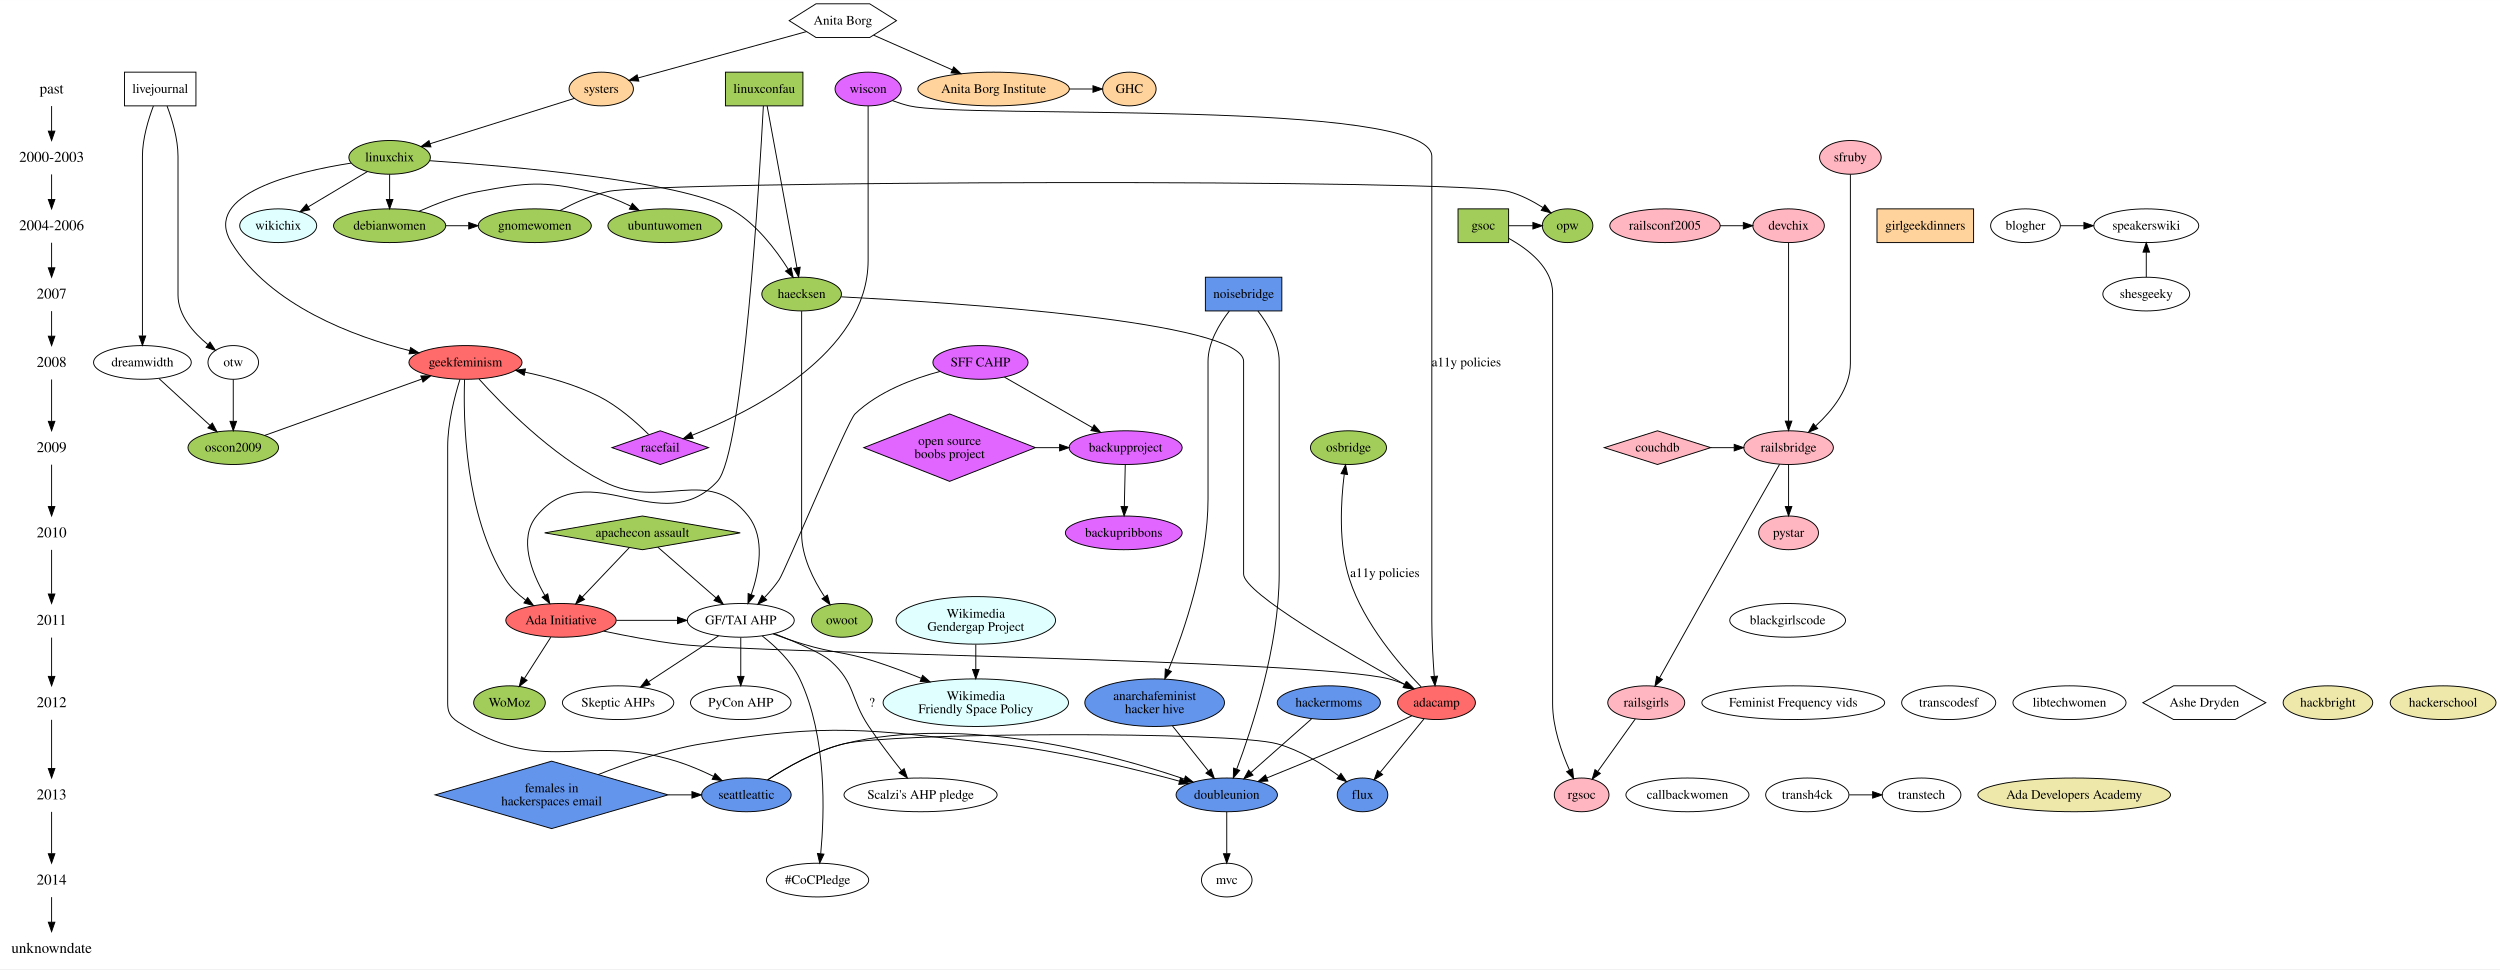
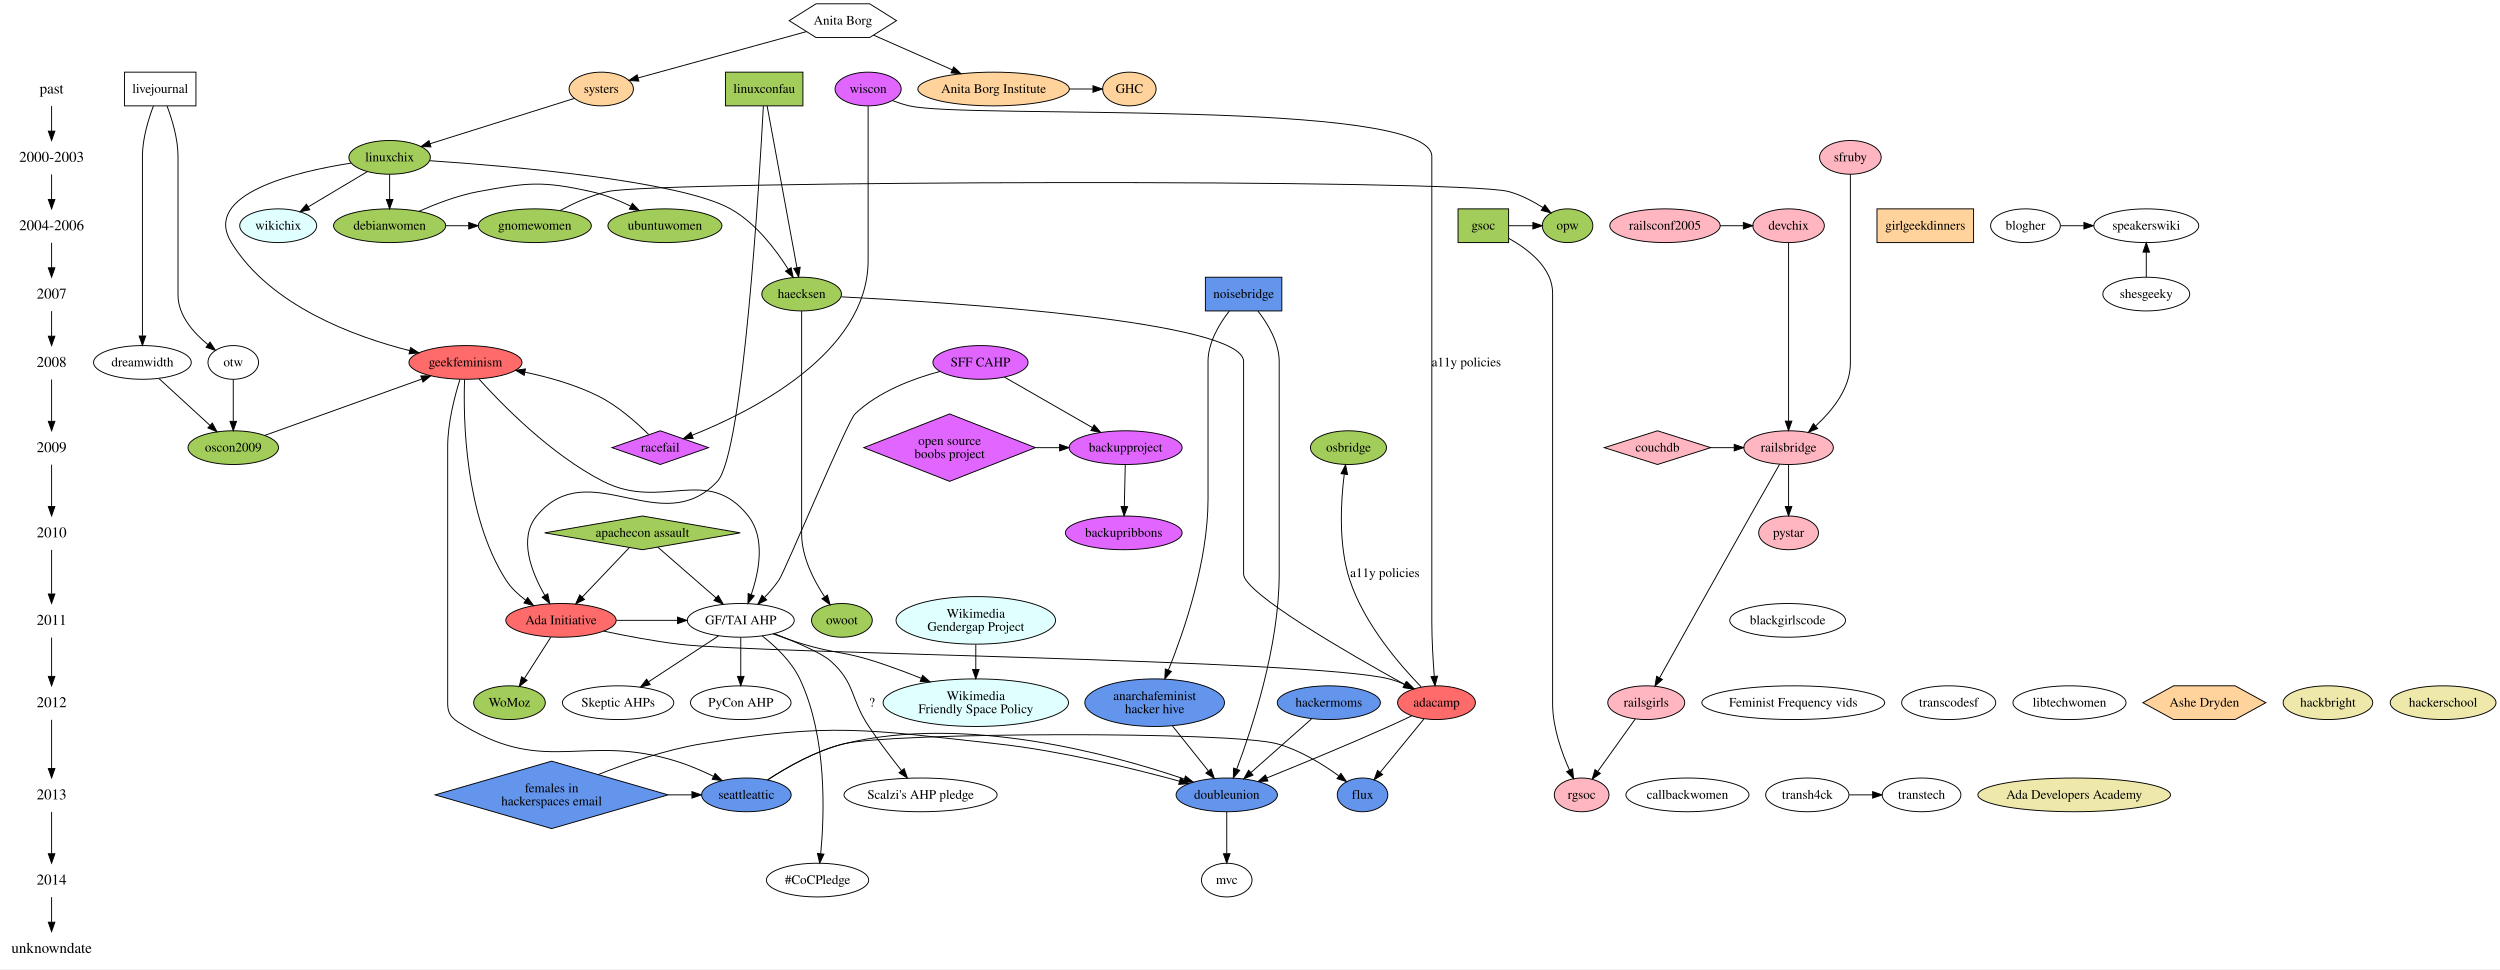
<svg xmlns="http://www.w3.org/2000/svg" width="2670pt" height="1035pt" viewBox="0.00 0.00 2669.86 1034.82">
  <g id="graph0" class="graph" transform="scale(1 1) rotate(0) translate(4 1030.82)">
    <polygon fill="white" stroke="none" points="-4,4 -4,-1030.82 2665.86,-1030.82 2665.86,4 -4,4" />
    <g id="node1" class="node">
      <text text-anchor="middle" x="51.102" y="-931.023" font-family="Times,serif" font-size="16.00">past</text>
    </g>
    <g id="node2" class="node">
      <text text-anchor="middle" x="51.102" y="-858.023" font-family="Times,serif" font-size="16.00">2000-2003</text>
    </g>
    <g id="edge1" class="edge">
      <path fill="none" stroke="black" d="M51.102,-917.636C51.102,-909.613 51.102,-899.871 51.102,-890.893" />
      <polygon fill="black" stroke="black" points="54.602,-890.852 51.102,-880.852 47.602,-890.852 54.602,-890.852" />
    </g>
    <g id="node3" class="node">
      <text text-anchor="middle" x="51.102" y="-785.023" font-family="Times,serif" font-size="16.00">2004-2006</text>
    </g>
    <g id="edge2" class="edge">
      <path fill="none" stroke="black" d="M51.102,-844.636C51.102,-836.613 51.102,-826.871 51.102,-817.893" />
      <polygon fill="black" stroke="black" points="54.602,-817.852 51.102,-807.852 47.602,-817.852 54.602,-817.852" />
    </g>
    <g id="node4" class="node">
      <text text-anchor="middle" x="51.102" y="-712.023" font-family="Times,serif" font-size="16.00">2007</text>
    </g>
    <g id="edge3" class="edge">
      <path fill="none" stroke="black" d="M51.102,-771.636C51.102,-763.613 51.102,-753.871 51.102,-744.893" />
      <polygon fill="black" stroke="black" points="54.602,-744.852 51.102,-734.852 47.602,-744.852 54.602,-744.852" />
    </g>
    <g id="node5" class="node">
      <text text-anchor="middle" x="51.102" y="-639.023" font-family="Times,serif" font-size="16.00">2008</text>
    </g>
    <g id="edge4" class="edge">
      <path fill="none" stroke="black" d="M51.102,-698.636C51.102,-690.613 51.102,-680.871 51.102,-671.893" />
      <polygon fill="black" stroke="black" points="54.602,-671.852 51.102,-661.852 47.602,-671.852 54.602,-671.852" />
    </g>
    <g id="node6" class="node">
      <text text-anchor="middle" x="51.102" y="-548.023" font-family="Times,serif" font-size="16.00">2009</text>
    </g>
    <g id="edge5" class="edge">
      <path fill="none" stroke="black" d="M51.102,-625.663C51.102,-613.105 51.102,-595.803 51.102,-581.326" />
      <polygon fill="black" stroke="black" points="54.602,-580.931 51.102,-570.931 47.602,-580.931 54.602,-580.931" />
    </g>
    <g id="node7" class="node">
      <text text-anchor="middle" x="51.102" y="-457.023" font-family="Times,serif" font-size="16.00">2010</text>
    </g>
    <g id="edge6" class="edge">
      <path fill="none" stroke="black" d="M51.102,-534.663C51.102,-522.105 51.102,-504.803 51.102,-490.326" />
      <polygon fill="black" stroke="black" points="54.602,-489.931 51.102,-479.931 47.602,-489.931 54.602,-489.931" />
    </g>
    <g id="node8" class="node">
      <text text-anchor="middle" x="51.102" y="-363.568" font-family="Times,serif" font-size="16.00">2011</text>
    </g>
    <g id="edge7" class="edge">
      <path fill="none" stroke="black" d="M51.102,-443.621C51.102,-430.464 51.102,-412.061 51.102,-396.867" />
      <polygon fill="black" stroke="black" points="54.602,-396.493 51.102,-386.493 47.602,-396.493 54.602,-396.493" />
    </g>
    <g id="node9" class="node">
      <text text-anchor="middle" x="51.102" y="-275.656" font-family="Times,serif" font-size="16.00">2012</text>
    </g>
    <g id="edge8" class="edge">
      <path fill="none" stroke="black" d="M51.102,-349.982C51.102,-338.143 51.102,-322.231 51.102,-308.72" />
      <polygon fill="black" stroke="black" points="54.602,-308.522 51.102,-298.522 47.602,-308.522 54.602,-308.522" />
    </g>
    <g id="node10" class="node">
      <text text-anchor="middle" x="51.102" y="-177.2" font-family="Times,serif" font-size="16.00">2013</text>
    </g>
    <g id="edge9" class="edge">
      <path fill="none" stroke="black" d="M51.102,-262.211C51.102,-247.809 51.102,-227.015 51.102,-210.345" />
      <polygon fill="black" stroke="black" points="54.602,-210.095 51.102,-200.095 47.602,-210.095 54.602,-210.095" />
    </g>
    <g id="node11" class="node">
      <text text-anchor="middle" x="51.102" y="-86.2" font-family="Times,serif" font-size="16.00">2014</text>
    </g>
    <g id="edge10" class="edge">
      <path fill="none" stroke="black" d="M51.102,-163.84C51.102,-151.281 51.102,-133.979 51.102,-119.502" />
      <polygon fill="black" stroke="black" points="54.602,-119.107 51.102,-109.107 47.602,-119.107 54.602,-119.107" />
    </g>
    <g id="node12" class="node">
      <text text-anchor="middle" x="51.102" y="-13.2" font-family="Times,serif" font-size="16.00">unknowndate</text>
    </g>
    <g id="edge11" class="edge">
      <path fill="none" stroke="black" d="M51.102,-72.813C51.102,-64.79 51.102,-55.047 51.102,-46.069" />
      <polygon fill="black" stroke="black" points="54.602,-46.029 51.102,-36.029 47.602,-46.029 54.602,-46.029" />
    </g>
    <g id="node13" class="node">
      <polygon fill="none" stroke="black" points="205.251,-953.823 128.952,-953.823 128.952,-917.823 205.251,-917.823 205.251,-953.823" />
      <text text-anchor="middle" x="167.102" y="-931.623" font-family="Times,serif" font-size="14.00">livejournal</text>
    </g>
    <g id="node37" class="node">
      <ellipse fill="none" stroke="black" cx="148.102" cy="-643.823" rx="52.193" ry="18" />
      <text text-anchor="middle" x="148.102" y="-639.623" font-family="Times,serif" font-size="14.00">dreamwidth</text>
    </g>
    <g id="edge66" class="edge">
      <path fill="none" stroke="black" d="M159.81,-917.659C154.452,-903.488 148.102,-882.708 148.102,-863.823 148.102,-863.823 148.102,-863.823 148.102,-715.823 148.102,-701.475 148.102,-685.495 148.102,-672.334" />
      <polygon fill="black" stroke="black" points="151.602,-672.04 148.102,-662.04 144.602,-672.04 151.602,-672.04" />
    </g>
    <g id="node38" class="node">
      <ellipse fill="none" stroke="black" cx="245.102" cy="-643.823" rx="27" ry="18" />
      <text text-anchor="middle" x="245.102" y="-639.623" font-family="Times,serif" font-size="14.00">otw</text>
    </g>
    <g id="edge67" class="edge">
      <path fill="none" stroke="black" d="M174.393,-917.659C179.751,-903.488 186.102,-882.708 186.102,-863.823 186.102,-863.823 186.102,-863.823 186.102,-715.823 186.102,-694.123 202.606,-675.516 218.156,-662.801" />
      <polygon fill="black" stroke="black" points="220.303,-665.566 226.109,-656.703 216.043,-660.011 220.303,-665.566" />
    </g>
    <g id="node14" class="node">
      <ellipse fill="#e066ff" stroke="black" cx="923.102" cy="-935.823" rx="35.322" ry="18" />
      <text text-anchor="middle" x="923.102" y="-931.623" font-family="Times,serif" font-size="14.00">wiscon</text>
    </g>
    <g id="node40" class="node">
      <polygon fill="#e066ff" stroke="black" points="701.102,-570.823 649.548,-552.823 701.102,-534.823 752.655,-552.823 701.102,-570.823" />
      <text text-anchor="middle" x="701.102" y="-548.623" font-family="Times,serif" font-size="14.00">racefail</text>
    </g>
    <g id="edge65" class="edge">
      <path fill="none" stroke="black" d="M923.102,-917.607C923.102,-903.228 923.102,-882.19 923.102,-863.823 923.102,-863.823 923.102,-863.823 923.102,-752.823 923.102,-653.087 797.326,-590.749 735.117,-566.016" />
      <polygon fill="black" stroke="black" points="736.297,-562.72 725.708,-562.369 733.767,-569.247 736.297,-562.72" />
    </g>
    <g id="node53" class="node">
      <ellipse fill="#ff6a6a" stroke="black" cx="1530.1" cy="-280.456" rx="41.559" ry="18" />
      <text text-anchor="middle" x="1530.1" y="-276.256" font-family="Times,serif" font-size="14.00">adacamp</text>
    </g>
    <g id="edge36" class="edge">
      <path fill="none" stroke="black" d="M949.256,-923.382C955.04,-921.23 961.205,-919.22 967.102,-917.823 1027.71,-903.466 1525.1,-926.113 1525.1,-863.823 1525.1,-863.823 1525.1,-863.823 1525.1,-367.368 1525.1,-347.758 1526.42,-325.674 1527.7,-308.806" />
      <polygon fill="black" stroke="black" points="1531.21,-308.802 1528.52,-298.554 1524.23,-308.242 1531.21,-308.802" />
      <text text-anchor="middle" x="1561.97" y="-639.623" font-family="Times,serif" font-size="14.00">a11y policies</text>
    </g>
    <g id="node15" class="node">
      <polygon fill="#a2cd5a" stroke="black" points="853.471,-953.823 770.732,-953.823 770.732,-917.823 853.471,-917.823 853.471,-953.823" />
      <text text-anchor="middle" x="812.102" y="-931.623" font-family="Times,serif" font-size="14.00">linuxconfau</text>
    </g>
    <g id="node32" class="node">
      <ellipse fill="#a2cd5a" stroke="black" cx="852.102" cy="-716.823" rx="42.528" ry="18" />
      <text text-anchor="middle" x="852.102" y="-712.623" font-family="Times,serif" font-size="14.00">haecksen</text>
    </g>
    <g id="edge58" class="edge">
      <path fill="none" stroke="black" d="M815.24,-917.796C822.146,-880.334 838.705,-790.499 847.076,-745.088" />
      <polygon fill="black" stroke="black" points="850.551,-745.541 848.922,-735.072 843.667,-744.272 850.551,-745.541" />
    </g>
    <g id="node48" class="node">
      <ellipse fill="#ff6a6a" stroke="black" cx="595.102" cy="-368.368" rx="58.95" ry="18" />
      <text text-anchor="middle" x="595.102" y="-364.168" font-family="Times,serif" font-size="14.00">Ada Initiative</text>
    </g>
    <g id="edge20" class="edge">
      <path fill="none" stroke="black" d="M811.235,-917.768C807.282,-843.013 789.944,-546.697 762.102,-516.823 702.553,-452.931 624.743,-547.145 569.102,-479.823 549.292,-455.856 563.793,-419.455 577.826,-395.063" />
      <polygon fill="black" stroke="black" points="580.916,-396.719 583.11,-386.353 574.931,-393.088 580.916,-396.719" />
    </g>
    <g id="node16" class="node">
      <ellipse fill="#ffd39b" stroke="black" cx="1057.1" cy="-935.823" rx="80.881" ry="18" />
      <text text-anchor="middle" x="1057.1" y="-931.623" font-family="Times,serif" font-size="14.00">Anita Borg Institute</text>
    </g>
    <g id="node18" class="node">
      <ellipse fill="#ffd39b" stroke="black" cx="1202.1" cy="-935.823" rx="28.558" ry="18" />
      <text text-anchor="middle" x="1202.1" y="-931.623" font-family="Times,serif" font-size="14.00">GHC</text>
    </g>
    <g id="edge14" class="edge">
      <path fill="none" stroke="black" d="M1137.81,-935.823C1146.21,-935.823 1154.6,-935.823 1162.99,-935.823" />
      <polygon fill="black" stroke="black" points="1163.22,-939.323 1173.22,-935.823 1163.22,-932.323 1163.22,-939.323" />
    </g>
    <g id="node17" class="node">
      <ellipse fill="#ffd39b" stroke="black" cx="638.102" cy="-935.823" rx="34.361" ry="18" />
      <text text-anchor="middle" x="638.102" y="-931.623" font-family="Times,serif" font-size="14.00">systers</text>
    </g>
    <g id="node19" class="node">
      <ellipse fill="#a2cd5a" stroke="black" cx="412.102" cy="-862.823" rx="43.523" ry="18" />
      <text text-anchor="middle" x="412.102" y="-858.623" font-family="Times,serif" font-size="14.00">linuxchix</text>
    </g>
    <g id="edge15" class="edge">
      <path fill="none" stroke="black" d="M609.479,-925.831C570.527,-913.594 500.5,-891.595 455.185,-877.358" />
      <polygon fill="black" stroke="black" points="456.22,-874.015 445.631,-874.357 454.122,-880.693 456.22,-874.015" />
    </g>
    <g id="node25" class="node">
      <ellipse fill="#a2cd5a" stroke="black" cx="412.102" cy="-789.823" rx="59.927" ry="18" />
      <text text-anchor="middle" x="412.102" y="-785.623" font-family="Times,serif" font-size="14.00">debianwomen</text>
    </g>
    <g id="edge50" class="edge">
      <path fill="none" stroke="black" d="M412.102,-844.636C412.102,-836.613 412.102,-826.871 412.102,-817.893" />
      <polygon fill="black" stroke="black" points="415.602,-817.852 412.102,-807.852 408.602,-817.852 415.602,-817.852" />
    </g>
    <g id="node31" class="node">
      <ellipse fill="lightcyan" stroke="black" cx="293.102" cy="-789.823" rx="41.109" ry="18" />
      <text text-anchor="middle" x="293.102" y="-785.623" font-family="Times,serif" font-size="14.00">wikichix</text>
    </g>
    <g id="edge54" class="edge">
      <path fill="none" stroke="black" d="M388.306,-847.626C370.19,-836.817 345.066,-821.828 325.177,-809.961" />
      <polygon fill="black" stroke="black" points="326.831,-806.872 316.45,-804.754 323.245,-812.884 326.831,-806.872" />
    </g>
    <g id="edge57" class="edge">
      <path fill="none" stroke="black" d="M454.986,-859.251C538.973,-853.605 721.691,-838.145 776.102,-807.823 803.023,-792.821 824.585,-764.294 837.768,-743.364" />
      <polygon fill="black" stroke="black" points="840.867,-745.005 843.061,-734.639 834.882,-741.374 840.867,-745.005" />
    </g>
    <g id="node36" class="node">
      <ellipse fill="#ff6a6a" stroke="black" cx="493.102" cy="-643.823" rx="60.411" ry="18" />
      <text text-anchor="middle" x="493.102" y="-639.623" font-family="Times,serif" font-size="14.00">geekfeminism</text>
    </g>
    <g id="edge16" class="edge">
      <path fill="none" stroke="black" d="M370.951,-856.69C311.316,-847.383 211.286,-823.672 243.102,-771.823 284.405,-704.514 373.747,-671.513 433.662,-656.368" />
      <polygon fill="black" stroke="black" points="434.493,-659.768 443.381,-654.001 432.837,-652.966 434.493,-659.768" />
    </g>
    <g id="node20" class="node">
      <ellipse fill="lightpink" stroke="black" cx="1972.1" cy="-862.823" rx="32.908" ry="18" />
      <text text-anchor="middle" x="1972.1" y="-858.623" font-family="Times,serif" font-size="14.00">sfruby</text>
    </g>
    <g id="node42" class="node">
      <ellipse fill="lightpink" stroke="black" cx="1906.1" cy="-552.823" rx="47.85" ry="18" />
      <text text-anchor="middle" x="1906.1" y="-548.623" font-family="Times,serif" font-size="14.00">railsbridge</text>
    </g>
    <g id="edge76" class="edge">
      <path fill="none" stroke="black" d="M1972.1,-844.607C1972.1,-830.228 1972.1,-809.19 1972.1,-790.823 1972.1,-790.823 1972.1,-790.823 1972.1,-642.823 1972.1,-616.3 1952.96,-592.529 1935.29,-576.24" />
      <polygon fill="black" stroke="black" points="1937.18,-573.246 1927.35,-569.3 1932.57,-578.516 1937.18,-573.246" />
    </g>
    <g id="node21" class="node">
      <polygon fill="#a2cd5a" stroke="black" points="1607.1,-807.823 1553.1,-807.823 1553.1,-771.823 1607.1,-771.823 1607.1,-807.823" />
      <text text-anchor="middle" x="1580.1" y="-785.623" font-family="Times,serif" font-size="14.00">gsoc</text>
    </g>
    <g id="node22" class="node">
      <ellipse fill="#a2cd5a" stroke="black" cx="1670.1" cy="-789.823" rx="27" ry="18" />
      <text text-anchor="middle" x="1670.1" y="-785.623" font-family="Times,serif" font-size="14.00">opw</text>
    </g>
    <g id="edge56" class="edge">
      <path fill="none" stroke="black" d="M1607.17,-789.823C1615.77,-789.823 1624.37,-789.823 1632.97,-789.823" />
      <polygon fill="black" stroke="black" points="1633.06,-793.323 1643.06,-789.823 1633.06,-786.323 1633.06,-793.323" />
    </g>
    <g id="node70" class="node">
      <ellipse fill="lightpink" stroke="black" cx="1685.1" cy="-182" rx="29.213" ry="18" />
      <text text-anchor="middle" x="1685.1" y="-177.8" font-family="Times,serif" font-size="14.00">rgsoc</text>
    </g>
    <g id="edge64" class="edge">
      <path fill="none" stroke="black" d="M1607.24,-776.357C1628.36,-764.579 1654.1,-744.708 1654.1,-717.823 1654.1,-717.823 1654.1,-717.823 1654.1,-279.456 1654.1,-254.442 1663.67,-227.453 1672.17,-208.403" />
      <polygon fill="black" stroke="black" points="1675.4,-209.759 1676.47,-199.217 1669.06,-206.794 1675.4,-209.759" />
    </g>
    <g id="node23" class="node">
      <ellipse fill="#a2cd5a" stroke="black" cx="706.102" cy="-789.823" rx="60.913" ry="18" />
      <text text-anchor="middle" x="706.102" y="-785.623" font-family="Times,serif" font-size="14.00">ubuntuwomen</text>
    </g>
    <g id="node24" class="node">
      <ellipse fill="#a2cd5a" stroke="black" cx="567.102" cy="-789.823" rx="60.42" ry="18" />
      <text text-anchor="middle" x="567.102" y="-785.623" font-family="Times,serif" font-size="14.00">gnomewomen</text>
    </g>
    <g id="edge55" class="edge">
      <path fill="none" stroke="black" d="M594.207,-806.101C608.747,-813.888 627.296,-822.363 645.102,-826.323 697.271,-837.926 1555.49,-840.195 1607.1,-826.323 1619.98,-822.863 1632.94,-816.059 1643.73,-809.253" />
      <polygon fill="black" stroke="black" points="1645.83,-812.056 1652.23,-803.609 1641.96,-806.223 1645.83,-812.056" />
    </g>
    <g id="edge51" class="edge">
      <path fill="none" stroke="black" d="M443.352,-805.17C461.486,-813.216 485.039,-822.231 507.102,-826.323 559.54,-836.051 575.012,-837.775 627.102,-826.323 641.588,-823.139 656.581,-817.029 669.563,-810.706" />
      <polygon fill="black" stroke="black" points="671.293,-813.752 678.623,-806.103 668.123,-807.511 671.293,-813.752" />
    </g>
    <g id="edge52" class="edge">
      <path fill="none" stroke="black" d="M472.043,-789.823C480.137,-789.823 488.23,-789.823 496.324,-789.823" />
      <polygon fill="black" stroke="black" points="496.576,-793.323 506.576,-789.823 496.576,-786.323 496.576,-793.323" />
    </g>
    <g id="node26" class="node">
      <polygon fill="#ffd39b" stroke="black" points="2103.68,-807.823 2000.52,-807.823 2000.52,-771.823 2103.68,-771.823 2103.68,-807.823" />
      <text text-anchor="middle" x="2052.1" y="-785.623" font-family="Times,serif" font-size="14.00">girlgeekdinners</text>
    </g>
    <g id="node27" class="node">
      <ellipse fill="none" stroke="black" cx="2159.1" cy="-789.823" rx="37.242" ry="18" />
      <text text-anchor="middle" x="2159.1" y="-785.623" font-family="Times,serif" font-size="14.00">blogher</text>
    </g>
    <g id="node28" class="node">
      <ellipse fill="none" stroke="black" cx="2288.1" cy="-789.823" rx="56.053" ry="18" />
      <text text-anchor="middle" x="2288.1" y="-785.623" font-family="Times,serif" font-size="14.00">speakerswiki</text>
    </g>
    <g id="edge72" class="edge">
      <path fill="none" stroke="black" d="M2196.39,-789.823C2204.71,-789.823 2213.03,-789.823 2221.35,-789.823" />
      <polygon fill="black" stroke="black" points="2221.5,-793.323 2231.5,-789.823 2221.5,-786.323 2221.5,-793.323" />
    </g>
    <g id="node29" class="node">
      <ellipse fill="lightpink" stroke="black" cx="1774.1" cy="-789.823" rx="58.967" ry="18" />
      <text text-anchor="middle" x="1774.1" y="-785.623" font-family="Times,serif" font-size="14.00">railsconf2005</text>
    </g>
    <g id="node30" class="node">
      <ellipse fill="lightpink" stroke="black" cx="1906.1" cy="-789.823" rx="38.202" ry="18" />
      <text text-anchor="middle" x="1906.1" y="-785.623" font-family="Times,serif" font-size="14.00">devchix</text>
    </g>
    <g id="edge74" class="edge">
      <path fill="none" stroke="black" d="M1832.88,-789.823C1841.15,-789.823 1849.42,-789.823 1857.69,-789.823" />
      <polygon fill="black" stroke="black" points="1857.78,-793.323 1867.78,-789.823 1857.78,-786.323 1857.78,-793.323" />
    </g>
    <g id="edge75" class="edge">
      <path fill="none" stroke="black" d="M1906.1,-771.543C1906.1,-731.14 1906.1,-630.225 1906.1,-581.291" />
      <polygon fill="black" stroke="black" points="1909.6,-581.129 1906.1,-571.129 1902.6,-581.129 1909.6,-581.129" />
    </g>
    <g id="node50" class="node">
      <ellipse fill="#a2cd5a" stroke="black" cx="895.102" cy="-368.368" rx="32.432" ry="18" />
      <text text-anchor="middle" x="895.102" y="-364.168" font-family="Times,serif" font-size="14.00">owoot</text>
    </g>
    <g id="edge53" class="edge">
      <path fill="none" stroke="black" d="M852.102,-698.607C852.102,-684.228 852.102,-663.19 852.102,-644.823 852.102,-644.823 852.102,-644.823 852.102,-460.823 852.102,-436.32 864.899,-411.334 876.53,-393.684" />
      <polygon fill="black" stroke="black" points="879.615,-395.377 882.433,-385.164 873.861,-391.391 879.615,-395.377" />
    </g>
    <g id="edge59" class="edge">
      <path fill="none" stroke="black" d="M894.404,-713.88C1010.26,-707.997 1324.1,-688.069 1324.1,-644.823 1324.1,-644.823 1324.1,-644.823 1324.1,-417.823 1324.1,-397.467 1437.39,-332.309 1495.94,-299.992" />
      <polygon fill="black" stroke="black" points="1497.76,-302.983 1504.84,-295.099 1494.39,-296.848 1497.76,-302.983" />
    </g>
    <g id="node33" class="node">
      <ellipse fill="none" stroke="black" cx="2288.1" cy="-716.823" rx="46.405" ry="18" />
      <text text-anchor="middle" x="2288.1" y="-712.623" font-family="Times,serif" font-size="14.00">shesgeeky</text>
    </g>
    <g id="edge73" class="edge">
      <path fill="none" stroke="black" d="M2288.1,-734.852C2288.1,-742.853 2288.1,-752.588 2288.1,-761.577" />
      <polygon fill="black" stroke="black" points="2284.6,-761.636 2288.1,-771.636 2291.6,-761.636 2284.6,-761.636" />
    </g>
    <g id="node34" class="node">
      <polygon fill="cornflowerblue" stroke="black" points="1364.92,-734.823 1283.28,-734.823 1283.28,-698.823 1364.92,-698.823 1364.92,-734.823" />
      <text text-anchor="middle" x="1324.1" y="-712.623" font-family="Times,serif" font-size="14.00">noisebridge</text>
    </g>
    <g id="node61" class="node">
      <ellipse fill="cornflowerblue" stroke="black" cx="1229.1" cy="-280.456" rx="74.559" ry="25.412" />
      <text text-anchor="middle" x="1229.1" y="-283.256" font-family="Times,serif" font-size="14.00">anarchafeminist</text>
      <text text-anchor="middle" x="1229.1" y="-269.256" font-family="Times,serif" font-size="14.00">hacker hive</text>
    </g>
    <g id="edge40" class="edge">
      <path fill="none" stroke="black" d="M1308.86,-698.788C1298.29,-685.181 1286.1,-665.096 1286.1,-644.823 1286.1,-644.823 1286.1,-644.823 1286.1,-497.823 1286.1,-431.473 1260.73,-357.341 1243.84,-315.349" />
      <polygon fill="black" stroke="black" points="1246.99,-313.813 1239.96,-305.89 1240.51,-316.47 1246.99,-313.813" />
    </g>
    <g id="node69" class="node">
      <ellipse fill="cornflowerblue" stroke="black" cx="1306.1" cy="-182" rx="54.14" ry="18" />
      <text text-anchor="middle" x="1306.1" y="-177.8" font-family="Times,serif" font-size="14.00">doubleunion</text>
    </g>
    <g id="edge41" class="edge">
      <path fill="none" stroke="black" d="M1339.34,-698.788C1349.91,-685.181 1362.1,-665.096 1362.1,-644.823 1362.1,-644.823 1362.1,-644.823 1362.1,-417.823 1362.1,-340.416 1332.95,-252.475 1316.72,-209.49" />
      <polygon fill="black" stroke="black" points="1319.94,-208.123 1313.08,-200.047 1313.41,-210.637 1319.94,-208.123" />
    </g>
    <g id="node35" class="node">
      <ellipse fill="#e066ff" stroke="black" cx="1043.1" cy="-643.823" rx="50.825" ry="18" />
      <text text-anchor="middle" x="1043.1" y="-639.623" font-family="Times,serif" font-size="14.00">SFF CAHP</text>
    </g>
    <g id="node44" class="node">
      <ellipse fill="#e066ff" stroke="black" cx="1198.1" cy="-552.823" rx="60.394" ry="18" />
      <text text-anchor="middle" x="1198.1" y="-548.623" font-family="Times,serif" font-size="14.00">backupproject</text>
    </g>
    <g id="edge26" class="edge">
      <path fill="none" stroke="black" d="M1068.7,-628.127C1094.3,-613.425 1133.89,-590.691 1162.54,-574.241" />
      <polygon fill="black" stroke="black" points="1164.5,-577.154 1171.43,-569.139 1161.01,-571.083 1164.5,-577.154" />
    </g>
    <g id="node49" class="node">
      <ellipse fill="none" stroke="black" cx="787.102" cy="-368.368" rx="57.134" ry="18" />
      <text text-anchor="middle" x="787.102" y="-364.168" font-family="Times,serif" font-size="14.00">GF/TAI AHP</text>
    </g>
    <g id="edge24" class="edge">
      <path fill="none" stroke="black" d="M999.893,-634.217C971.117,-626.552 934.134,-612.728 909.102,-588.823 901.281,-581.355 834.195,-420.757 828.102,-411.823 823.656,-405.305 818.175,-398.867 812.685,-393.051" />
      <polygon fill="black" stroke="black" points="814.803,-390.214 805.287,-385.555 809.821,-395.131 814.803,-390.214" />
    </g>
    <g id="edge19" class="edge">
      <path fill="none" stroke="black" d="M492.14,-625.611C490.7,-584.999 491.945,-481.395 536.102,-411.823 541.472,-403.362 549.188,-396.065 557.278,-390.024" />
      <polygon fill="black" stroke="black" points="559.506,-392.739 565.761,-384.187 555.538,-386.972 559.506,-392.739" />
    </g>
    <g id="edge22" class="edge">
      <path fill="none" stroke="black" d="M507.57,-626.083C532.041,-598.867 584.403,-545.22 640.102,-516.823 703.199,-484.655 751.219,-535.415 795.102,-479.823 813.656,-456.319 806.672,-420.529 798.357,-396.104" />
      <polygon fill="black" stroke="black" points="801.524,-394.574 794.783,-386.4 794.955,-396.993 801.524,-394.574" />
    </g>
    <g id="node67" class="node">
      <ellipse fill="cornflowerblue" stroke="black" cx="793.102" cy="-182" rx="47.832" ry="18" />
      <text text-anchor="middle" x="793.102" y="-177.8" font-family="Times,serif" font-size="14.00">seattleattic</text>
    </g>
    <g id="edge46" class="edge">
      <path fill="none" stroke="black" d="M487.194,-625.66C481.617,-607.904 474.102,-579.261 474.102,-553.823 474.102,-553.823 474.102,-553.823 474.102,-279.456 474.102,-265.692 481.272,-262.037 493.102,-255 580.199,-203.188 621.279,-247.93 718.102,-218 731.557,-213.841 745.703,-207.735 758.039,-201.784" />
      <polygon fill="black" stroke="black" points="759.677,-204.879 767.078,-197.298 756.565,-198.609 759.677,-204.879" />
    </g>
    <g id="node39" class="node">
      <ellipse fill="#a2cd5a" stroke="black" cx="245.102" cy="-552.823" rx="48.351" ry="18" />
      <text text-anchor="middle" x="245.102" y="-548.623" font-family="Times,serif" font-size="14.00">oscon2009</text>
    </g>
    <g id="edge68" class="edge">
      <path fill="none" stroke="black" d="M165.893,-626.499C181.165,-612.487 203.339,-592.142 220.344,-576.54" />
      <polygon fill="black" stroke="black" points="222.747,-579.084 227.749,-569.744 218.015,-573.926 222.747,-579.084" />
    </g>
    <g id="edge69" class="edge">
      <path fill="none" stroke="black" d="M245.102,-625.663C245.102,-613.105 245.102,-595.803 245.102,-581.326" />
      <polygon fill="black" stroke="black" points="248.602,-580.931 245.102,-570.931 241.602,-580.931 248.602,-580.931" />
    </g>
    <g id="edge70" class="edge">
      <path fill="none" stroke="black" d="M278.894,-565.95C322.196,-581.49 397.479,-608.507 446.283,-626.022" />
      <polygon fill="black" stroke="black" points="445.379,-629.416 455.973,-629.499 447.743,-622.827 445.379,-629.416" />
    </g>
    <g id="edge17" class="edge">
      <path fill="none" stroke="black" d="M688.689,-566.905C676.26,-579.244 656.023,-597.361 635.102,-607.823 610.743,-620.004 581.868,-628.122 556.537,-633.443" />
      <polygon fill="black" stroke="black" points="555.776,-630.026 546.656,-635.417 557.148,-636.89 555.776,-630.026" />
    </g>
    <g id="node41" class="node">
      <polygon fill="lightpink" stroke="black" points="1766.1,-570.823 1709.28,-552.823 1766.1,-534.823 1822.93,-552.823 1766.1,-570.823" />
      <text text-anchor="middle" x="1766.1" y="-548.623" font-family="Times,serif" font-size="14.00">couchdb</text>
    </g>
    <g id="edge60" class="edge">
      <path fill="none" stroke="black" d="M1822.98,-552.823C1831.29,-552.823 1839.6,-552.823 1847.91,-552.823" />
      <polygon fill="black" stroke="black" points="1848.04,-556.323 1858.04,-552.823 1848.04,-549.323 1848.04,-556.323" />
    </g>
    <g id="node54" class="node">
      <ellipse fill="lightpink" stroke="black" cx="1754.1" cy="-280.456" rx="41.109" ry="18" />
      <text text-anchor="middle" x="1754.1" y="-276.256" font-family="Times,serif" font-size="14.00">railsgirls</text>
    </g>
    <g id="edge62" class="edge">
      <path fill="none" stroke="black" d="M1896.46,-534.968C1888.12,-520.39 1875.78,-498.738 1865.1,-479.823 1830.14,-417.886 1789.39,-344.841 1768.33,-307.026" />
      <polygon fill="black" stroke="black" points="1771.34,-305.234 1763.42,-298.199 1765.22,-308.639 1771.34,-305.234" />
    </g>
    <g id="node79" class="node">
      <ellipse fill="lightpink" stroke="black" cx="1906.1" cy="-461.823" rx="31.939" ry="18" />
      <text text-anchor="middle" x="1906.1" y="-457.623" font-family="Times,serif" font-size="14.00">pystar</text>
    </g>
    <g id="edge61" class="edge">
      <path fill="none" stroke="black" d="M1906.1,-534.663C1906.1,-522.105 1906.1,-504.803 1906.1,-490.326" />
      <polygon fill="black" stroke="black" points="1909.6,-489.931 1906.1,-479.931 1902.6,-489.931 1909.6,-489.931" />
    </g>
    <g id="node43" class="node">
      <polygon fill="#e066ff" stroke="black" points="1010.1,-588.823 918.466,-552.823 1010.1,-516.823 1101.74,-552.823 1010.1,-588.823" />
      <text text-anchor="middle" x="1010.1" y="-555.623" font-family="Times,serif" font-size="14.00">open source</text>
      <text text-anchor="middle" x="1010.1" y="-541.623" font-family="Times,serif" font-size="14.00">boobs project</text>
    </g>
    <g id="edge25" class="edge">
      <path fill="none" stroke="black" d="M1101.9,-552.823C1110.45,-552.823 1119,-552.823 1127.56,-552.823" />
      <polygon fill="black" stroke="black" points="1127.6,-556.323 1137.6,-552.823 1127.6,-549.323 1127.6,-556.323" />
    </g>
    <g id="node47" class="node">
      <ellipse fill="#e066ff" stroke="black" cx="1196.1" cy="-461.823" rx="62.349" ry="18" />
      <text text-anchor="middle" x="1196.1" y="-457.623" font-family="Times,serif" font-size="14.00">backupribbons</text>
    </g>
    <g id="edge27" class="edge">
      <path fill="none" stroke="black" d="M1197.72,-534.663C1197.43,-522.105 1197.04,-504.803 1196.72,-490.326" />
      <polygon fill="black" stroke="black" points="1200.21,-489.85 1196.49,-479.931 1193.21,-490.007 1200.21,-489.85" />
    </g>
    <g id="node45" class="node">
      <ellipse fill="#a2cd5a" stroke="black" cx="1436.1" cy="-552.823" rx="40.625" ry="18" />
      <text text-anchor="middle" x="1436.1" y="-548.623" font-family="Times,serif" font-size="14.00">osbridge</text>
    </g>
    <g id="node46" class="node">
      <polygon fill="#a2cd5a" stroke="black" points="682.102,-479.823 577.648,-461.823 682.102,-443.823 786.556,-461.823 682.102,-479.823" />
      <text text-anchor="middle" x="682.102" y="-457.623" font-family="Times,serif" font-size="14.00">apachecon assault</text>
    </g>
    <g id="edge18" class="edge">
      <path fill="none" stroke="black" d="M668.124,-446.129C654.544,-431.855 633.698,-409.941 617.75,-393.176" />
      <polygon fill="black" stroke="black" points="620.239,-390.715 610.811,-385.881 615.167,-395.539 620.239,-390.715" />
    </g>
    <g id="edge21" class="edge">
      <path fill="none" stroke="black" d="M698.508,-446.533C715.135,-432.051 741.125,-409.413 760.663,-392.396" />
      <polygon fill="black" stroke="black" points="763.088,-394.925 768.33,-385.718 758.49,-389.647 763.088,-394.925" />
    </g>
    <g id="edge23" class="edge">
      <path fill="none" stroke="black" d="M654.352,-368.368C675.988,-368.368 697.625,-368.368 719.262,-368.368" />
      <polygon fill="black" stroke="black" points="719.542,-371.868 729.542,-368.368 719.542,-364.868 719.542,-371.868" />
    </g>
    <g id="edge34" class="edge">
      <path fill="none" stroke="black" d="M640.638,-356.898C664.476,-351.833 694.223,-346.159 721.102,-342.912 804.815,-332.797 1397.36,-326.606 1479.1,-305.912 1485.02,-304.414 1491.07,-302.203 1496.83,-299.712" />
      <polygon fill="black" stroke="black" points="1498.63,-302.738 1506.2,-295.334 1495.66,-296.396 1498.63,-302.738" />
    </g>
    <g id="node66" class="node">
      <ellipse fill="#a2cd5a" stroke="black" cx="540.102" cy="-280.456" rx="38.264" ry="18" />
      <text text-anchor="middle" x="540.102" y="-276.256" font-family="Times,serif" font-size="14.00">WoMoz</text>
    </g>
    <g id="edge35" class="edge">
      <path fill="none" stroke="black" d="M584.235,-350.394C576.223,-337.879 565.193,-320.649 556.164,-306.546" />
      <polygon fill="black" stroke="black" points="558.911,-304.346 550.572,-297.811 553.016,-308.12 558.911,-304.346" />
    </g>
    <g id="node55" class="node">
      <ellipse fill="lightcyan" stroke="black" cx="1038.1" cy="-280.456" rx="98.993" ry="25.412" />
      <text text-anchor="middle" x="1038.1" y="-283.256" font-family="Times,serif" font-size="14.00">Wikimedia</text>
      <text text-anchor="middle" x="1038.1" y="-269.256" font-family="Times,serif" font-size="14.00">Friendly Space Policy</text>
    </g>
    <g id="edge31" class="edge">
      <path fill="none" stroke="black" d="M821.622,-353.911C831.983,-350.105 843.431,-346.128 854.102,-342.912 886.923,-333.018 896.429,-335.286 929.102,-324.912 945.82,-319.603 963.622,-312.95 979.889,-306.457" />
      <polygon fill="black" stroke="black" points="981.31,-309.657 989.269,-302.664 978.686,-303.168 981.31,-309.657" />
    </g>
    <g id="node56" class="node">
      <ellipse fill="none" stroke="black" cx="656.102" cy="-280.456" rx="59.486" ry="18" />
      <text text-anchor="middle" x="656.102" y="-276.256" font-family="Times,serif" font-size="14.00">Skeptic AHPs</text>
    </g>
    <g id="edge29" class="edge">
      <path fill="none" stroke="black" d="M763.378,-351.81C742.457,-338.089 711.776,-317.968 688.579,-302.755" />
      <polygon fill="black" stroke="black" points="690.372,-299.746 680.091,-297.188 686.534,-305.599 690.372,-299.746" />
    </g>
    <g id="node57" class="node">
      <ellipse fill="none" stroke="black" cx="787.102" cy="-280.456" rx="53.715" ry="18" />
      <text text-anchor="middle" x="787.102" y="-276.256" font-family="Times,serif" font-size="14.00">PyCon AHP</text>
    </g>
    <g id="edge28" class="edge">
      <path fill="none" stroke="black" d="M787.102,-349.982C787.102,-338.143 787.102,-322.231 787.102,-308.72" />
      <polygon fill="black" stroke="black" points="790.602,-308.522 787.102,-298.522 783.602,-308.522 790.602,-308.522" />
    </g>
    <g id="node72" class="node">
      <ellipse fill="none" stroke="black" cx="979.102" cy="-182" rx="81.755" ry="18" />
      <text text-anchor="middle" x="979.102" y="-177.8" font-family="Times,serif" font-size="14.00">Scalzi's AHP pledge</text>
    </g>
    <g id="edge33" class="edge">
      <path fill="none" stroke="black" d="M822.763,-354.256C845.971,-345.23 873.626,-333.384 883.102,-324.912 909.919,-300.935 903.839,-284.868 923.888,-255 934.72,-238.862 947.938,-221.554 958.724,-207.953" />
      <polygon fill="black" stroke="black" points="961.568,-210.001 965.083,-200.007 956.102,-205.627 961.568,-210.001" />
      <text text-anchor="middle" x="927.208" y="-276.256" font-family="Times,serif" font-size="14.00">?</text>
    </g>
    <g id="node78" class="node">
      <ellipse fill="none" stroke="black" cx="869.102" cy="-91" rx="54.633" ry="18" />
      <text text-anchor="middle" x="869.102" y="-86.8" font-family="Times,serif" font-size="14.00">#CoCPledge</text>
    </g>
    <g id="edge30" class="edge">
      <path fill="none" stroke="black" d="M810.092,-351.647C824.22,-340.617 841.256,-324.546 850.102,-305.912 879.371,-244.253 876.495,-161.392 872.481,-119.182" />
      <polygon fill="black" stroke="black" points="875.95,-118.704 871.427,-109.123 868.988,-119.434 875.95,-118.704" />
    </g>
    <g id="node51" class="node">
      <ellipse fill="none" stroke="black" cx="1905.1" cy="-368.368" rx="61.848" ry="18" />
      <text text-anchor="middle" x="1905.1" y="-364.168" font-family="Times,serif" font-size="14.00">blackgirlscode</text>
    </g>
    <g id="node52" class="node">
      <ellipse fill="lightcyan" stroke="black" cx="1038.1" cy="-368.368" rx="85.163" ry="25.412" />
      <text text-anchor="middle" x="1038.1" y="-371.168" font-family="Times,serif" font-size="14.00">Wikimedia</text>
      <text text-anchor="middle" x="1038.1" y="-357.168" font-family="Times,serif" font-size="14.00">Gendergap Project</text>
    </g>
    <g id="edge32" class="edge">
      <path fill="none" stroke="black" d="M1038.1,-342.518C1038.1,-334.255 1038.1,-324.897 1038.1,-316.034" />
      <polygon fill="black" stroke="black" points="1041.6,-315.952 1038.1,-305.953 1034.6,-315.953 1041.6,-315.952" />
    </g>
    <g id="edge37" class="edge">
      <path fill="none" stroke="black" d="M1513.77,-297.291C1491.49,-320.137 1452.61,-364.793 1437.36,-411.823 1425.19,-449.341 1427.94,-495.546 1431.59,-524.352" />
      <polygon fill="black" stroke="black" points="1428.15,-525.064 1433,-534.485 1435.09,-524.098 1428.15,-525.064" />
      <text text-anchor="middle" x="1474.97" y="-414.623" font-family="Times,serif" font-size="14.00">a11y policies</text>
    </g>
    <g id="node68" class="node">
      <ellipse fill="cornflowerblue" stroke="black" cx="1451.1" cy="-182" rx="27" ry="18" />
      <text text-anchor="middle" x="1451.1" y="-177.8" font-family="Times,serif" font-size="14.00">flux</text>
    </g>
    <g id="edge43" class="edge">
      <path fill="none" stroke="black" d="M1516.7,-263.093C1503.91,-247.481 1484.52,-223.805 1470.14,-206.239" />
      <polygon fill="black" stroke="black" points="1472.57,-203.688 1463.53,-198.169 1467.15,-208.123 1472.57,-203.688" />
    </g>
    <g id="edge45" class="edge">
      <path fill="none" stroke="black" d="M1503.76,-266.496C1495.87,-262.704 1487.17,-258.61 1479.1,-255 1435.13,-235.324 1384.15,-214.32 1348.97,-200.108" />
      <polygon fill="black" stroke="black" points="1350.07,-196.779 1339.49,-196.287 1347.46,-203.271 1350.07,-196.779" />
    </g>
    <g id="edge63" class="edge">
      <path fill="none" stroke="black" d="M1742.4,-263.093C1731.46,-247.806 1714.99,-224.787 1702.52,-207.344" />
      <polygon fill="black" stroke="black" points="1705.07,-204.898 1696.4,-198.801 1699.38,-208.971 1705.07,-204.898" />
    </g>
    <g id="node58" class="node">
      <ellipse fill="none" stroke="black" cx="1911.1" cy="-280.456" rx="97.605" ry="18" />
      <text text-anchor="middle" x="1911.1" y="-276.256" font-family="Times,serif" font-size="14.00">Feminist Frequency vids</text>
    </g>
    <g id="node59" class="node">
      <ellipse fill="none" stroke="black" cx="2077.1" cy="-280.456" rx="50.255" ry="18" />
      <text text-anchor="middle" x="2077.1" y="-276.256" font-family="Times,serif" font-size="14.00">transcodesf</text>
    </g>
    <g id="node60" class="node">
      <ellipse fill="none" stroke="black" cx="2206.1" cy="-280.456" rx="60.411" ry="18" />
      <text text-anchor="middle" x="2206.1" y="-276.256" font-family="Times,serif" font-size="14.00">libtechwomen</text>
    </g>
    <g id="edge42" class="edge">
      <path fill="none" stroke="black" d="M1248.14,-255.613C1259.75,-241.063 1274.57,-222.494 1286.32,-207.777" />
      <polygon fill="black" stroke="black" points="1289.33,-209.614 1292.84,-199.616 1283.86,-205.247 1289.33,-209.614" />
    </g>
    <g id="node62" class="node">
-       <polygon fill="none" stroke="black" points="2415.77,-280.456 2382.94,-298.456 2317.27,-298.456 2284.43,-280.456 2317.27,-262.456 2382.94,-262.456 2415.77,-280.456" />
+       <polygon fill="#ffd39b" stroke="black" points="2415.77,-280.456 2382.94,-298.456 2317.27,-298.456 2284.43,-280.456 2317.27,-262.456 2382.94,-262.456 2415.77,-280.456" />
      <text text-anchor="middle" x="2350.1" y="-276.256" font-family="Times,serif" font-size="14.00">Ashe Dryden</text>
    </g>
    <g id="node63" class="node">
      <ellipse fill="palegoldenrod" stroke="black" cx="2482.1" cy="-280.456" rx="47.85" ry="18" />
      <text text-anchor="middle" x="2482.1" y="-276.256" font-family="Times,serif" font-size="14.00">hackbright</text>
    </g>
    <g id="node64" class="node">
      <ellipse fill="palegoldenrod" stroke="black" cx="2605.1" cy="-280.456" rx="56.52" ry="18" />
      <text text-anchor="middle" x="2605.1" y="-276.256" font-family="Times,serif" font-size="14.00">hackerschool</text>
    </g>
    <g id="node65" class="node">
      <ellipse fill="cornflowerblue" stroke="black" cx="1415.1" cy="-280.456" rx="55.084" ry="18" />
      <text text-anchor="middle" x="1415.1" y="-276.256" font-family="Times,serif" font-size="14.00">hackermoms</text>
    </g>
    <g id="edge47" class="edge">
      <path fill="none" stroke="black" d="M1396.61,-263.093C1378.81,-247.34 1351.73,-223.376 1331.83,-205.764" />
      <polygon fill="black" stroke="black" points="1334.13,-203.127 1324.32,-199.121 1329.49,-208.369 1334.13,-203.127" />
    </g>
    <g id="edge44" class="edge">
      <path fill="none" stroke="black" d="M815.752,-198.009C835.992,-211.27 867.015,-229.094 897.102,-236.5 947.055,-248.796 1310.52,-250.212 1360.1,-236.5 1384.13,-229.854 1408.2,-214.993 1425.54,-202.465" />
      <polygon fill="black" stroke="black" points="1428.04,-204.968 1433.96,-196.183 1423.85,-199.358 1428.04,-204.968" />
    </g>
    <g id="edge48" class="edge">
      <path fill="none" stroke="black" d="M815.752,-198.009C835.992,-211.27 867.015,-229.094 897.102,-236.5 1026.75,-268.411 1184.41,-224.968 1260.57,-198.979" />
      <polygon fill="black" stroke="black" points="1262.03,-202.179 1270.33,-195.593 1259.74,-195.566 1262.03,-202.179" />
    </g>
    <g id="node77" class="node">
      <ellipse fill="none" stroke="black" cx="1306.1" cy="-91" rx="27" ry="18" />
      <text text-anchor="middle" x="1306.1" y="-86.8" font-family="Times,serif" font-size="14.00">mvc</text>
    </g>
    <g id="edge49" class="edge">
      <path fill="none" stroke="black" d="M1306.1,-163.84C1306.1,-151.281 1306.1,-133.979 1306.1,-119.502" />
      <polygon fill="black" stroke="black" points="1309.6,-119.107 1306.1,-109.107 1302.6,-119.107 1309.6,-119.107" />
    </g>
    <g id="node71" class="node">
      <ellipse fill="none" stroke="black" cx="1798.1" cy="-182" rx="65.698" ry="18" />
      <text text-anchor="middle" x="1798.1" y="-177.8" font-family="Times,serif" font-size="14.00">callbackwomen</text>
    </g>
    <g id="node73" class="node">
      <ellipse fill="none" stroke="black" cx="1926.1" cy="-182" rx="44.475" ry="18" />
      <text text-anchor="middle" x="1926.1" y="-177.8" font-family="Times,serif" font-size="14.00">transh4ck</text>
    </g>
    <g id="node74" class="node">
      <ellipse fill="none" stroke="black" cx="2048.1" cy="-182" rx="42.052" ry="18" />
      <text text-anchor="middle" x="2048.1" y="-177.8" font-family="Times,serif" font-size="14.00">transtech</text>
    </g>
    <g id="edge71" class="edge">
      <path fill="none" stroke="black" d="M1970.9,-182C1979.19,-182 1987.48,-182 1995.77,-182" />
      <polygon fill="black" stroke="black" points="1995.88,-185.5 2005.88,-182 1995.88,-178.5 1995.88,-185.5" />
    </g>
    <g id="node75" class="node">
      <polygon fill="cornflowerblue" stroke="black" points="585.102,-218 460.725,-182 585.102,-146 709.479,-182 585.102,-218" />
      <text text-anchor="middle" x="585.102" y="-184.8" font-family="Times,serif" font-size="14.00">females in</text>
      <text text-anchor="middle" x="585.102" y="-170.8" font-family="Times,serif" font-size="14.00">hackerspaces email</text>
    </g>
    <g id="edge38" class="edge">
      <path fill="none" stroke="black" d="M709.82,-182C718.146,-182 726.472,-182 734.799,-182" />
      <polygon fill="black" stroke="black" points="734.955,-185.5 744.955,-182 734.955,-178.5 734.955,-185.5" />
    </g>
    <g id="edge39" class="edge">
      <path fill="none" stroke="black" d="M634.809,-203.658C665.855,-215.986 707.032,-230.194 745.102,-236.5 883.658,-259.45 921.497,-251.84 1061.1,-236.5 1129.38,-228.997 1206.47,-210.069 1255.63,-196.631" />
      <polygon fill="black" stroke="black" points="1256.67,-199.974 1265.38,-193.938 1254.81,-193.227 1256.67,-199.974" />
    </g>
    <g id="node76" class="node">
      <ellipse fill="palegoldenrod" stroke="black" cx="2211.1" cy="-182" rx="102.866" ry="18" />
      <text text-anchor="middle" x="2211.1" y="-177.8" font-family="Times,serif" font-size="14.00">Ada Developers Academy</text>
    </g>
    <g id="node80" class="node">
      <polygon fill="none" stroke="black" points="953.409,-1008.82 924.755,-1026.82 867.448,-1026.82 838.794,-1008.82 867.448,-990.823 924.755,-990.823 953.409,-1008.82" />
      <text text-anchor="middle" x="896.102" y="-1004.62" font-family="Times,serif" font-size="14.00">Anita Borg</text>
    </g>
    <g id="edge13" class="edge">
      <path fill="none" stroke="black" d="M929.071,-993.284C953.242,-982.625 986.32,-968.038 1012.8,-956.361" />
      <polygon fill="black" stroke="black" points="1014.49,-959.441 1022.23,-952.203 1011.66,-953.036 1014.49,-959.441" />
    </g>
    <g id="edge12" class="edge">
      <path fill="none" stroke="black" d="M857.197,-997.117C808.702,-983.772 726.277,-961.089 677.537,-947.676" />
      <polygon fill="black" stroke="black" points="678.242,-944.24 667.671,-944.961 676.384,-950.989 678.242,-944.24" />
    </g>
  </g>
</svg>
